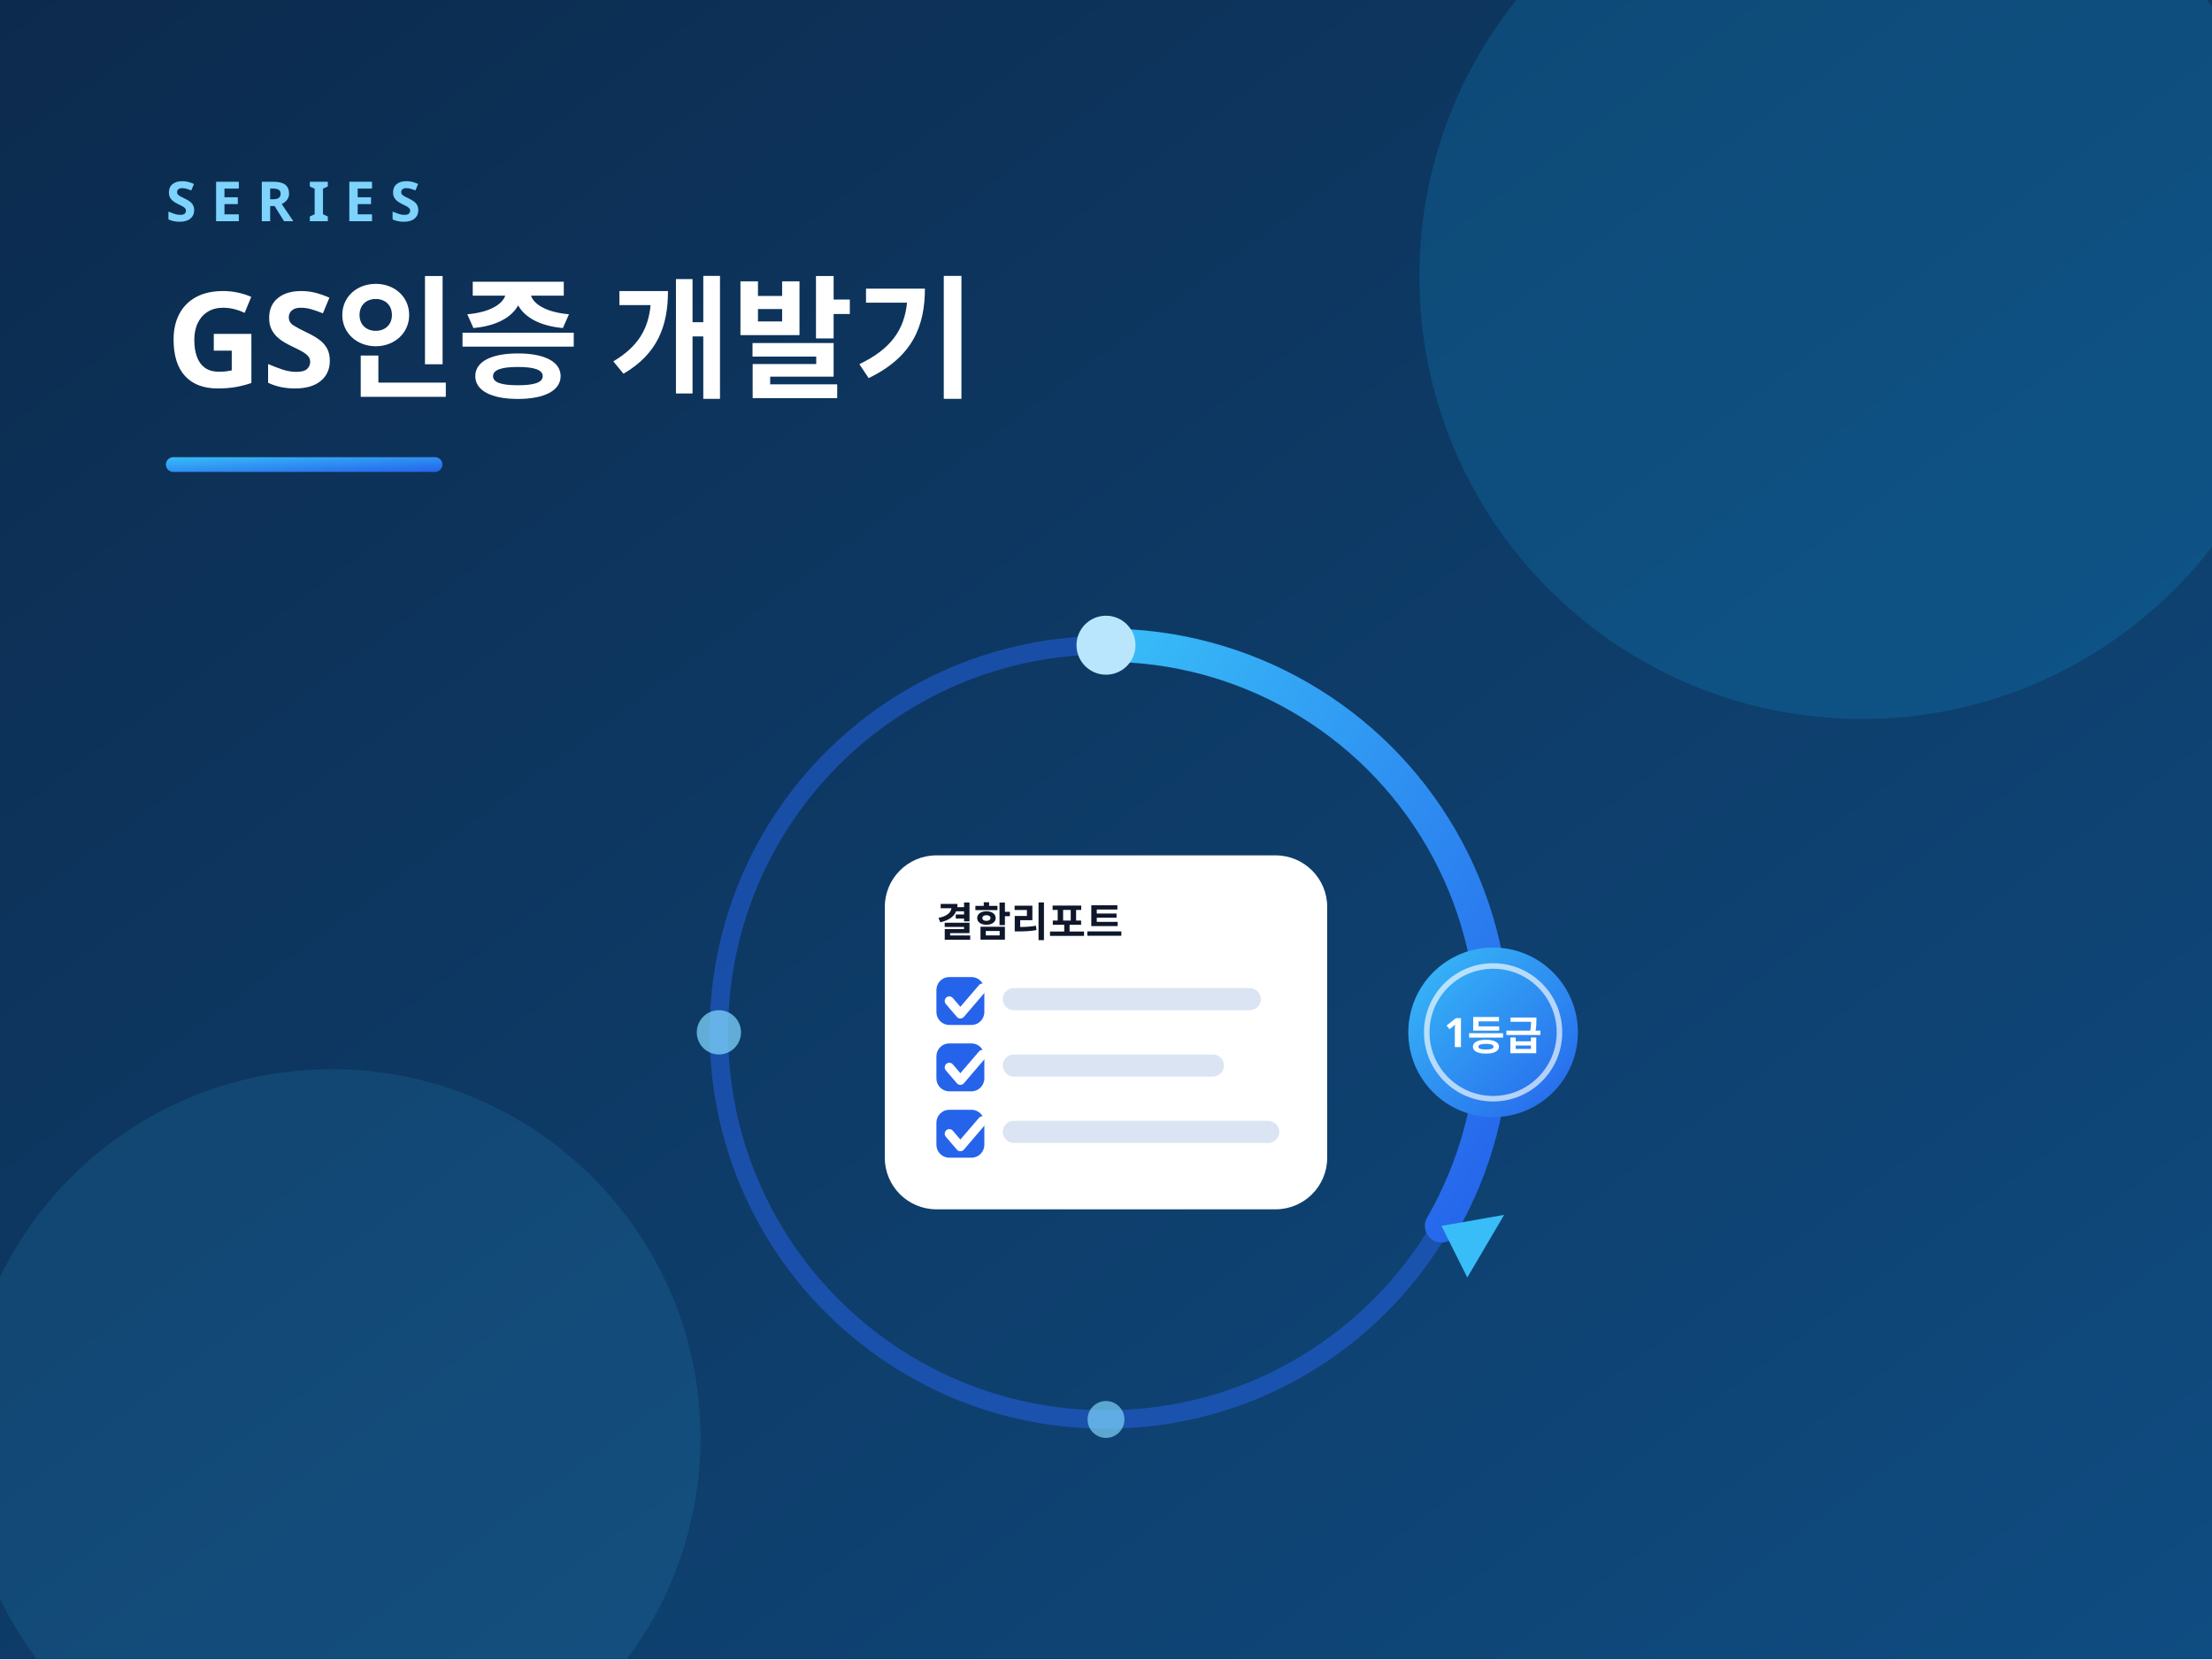
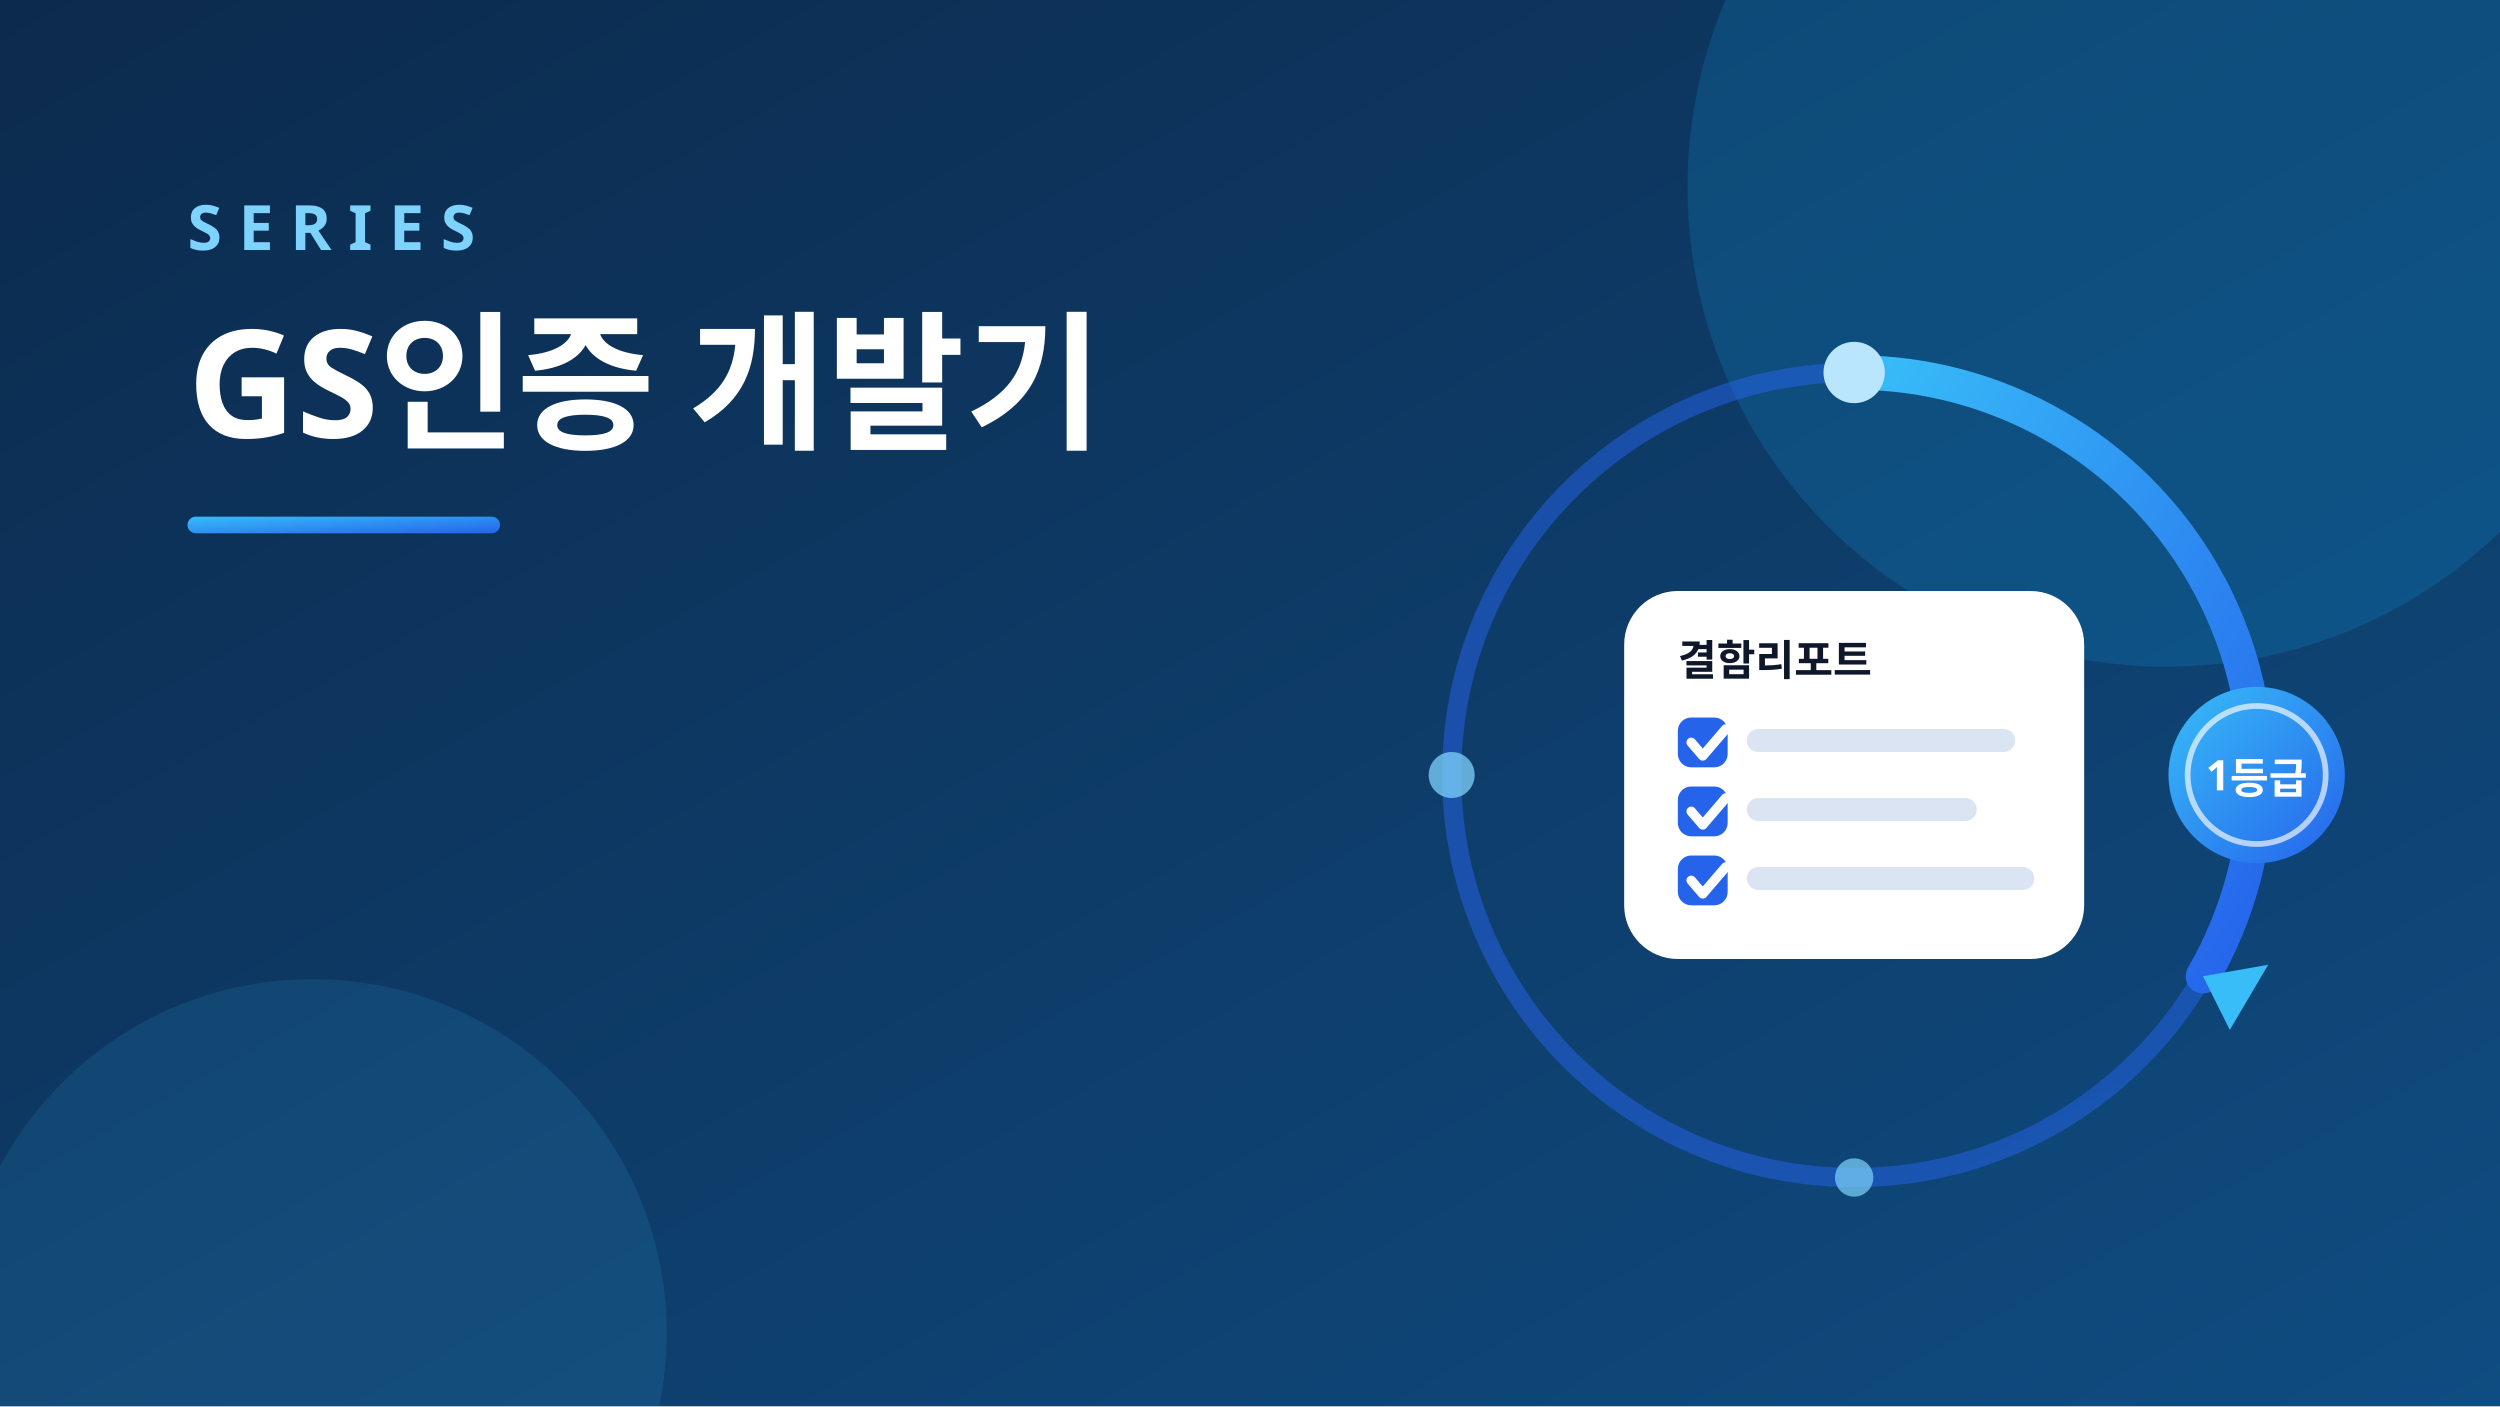
- <svg xmlns="http://www.w3.org/2000/svg" viewBox="0 0 1200 900" role="img" aria-label="GS인증 개발기 시리즈">
+ <svg xmlns="http://www.w3.org/2000/svg" viewBox="0 0 1200 675" role="img" aria-label="GS인증 개발기 시리즈">
  <defs>
    <linearGradient id="sbg" x1="0" y1="0" x2="1" y2="1">
      <stop offset="0" stop-color="#0c2a4d" />
      <stop offset="1" stop-color="#0f4c81" />
    </linearGradient>
    <linearGradient id="sacc" x1="0" y1="0" x2="1" y2="1">
      <stop offset="0" stop-color="#38bdf8" />
      <stop offset="1" stop-color="#2563eb" />
    </linearGradient>
  </defs>
-   <rect width="1200" height="900" rx="0" fill="url(#sbg)" />
-   <circle cx="1010" cy="150" r="240" fill="#0ea5e9" opacity="0.18" />
-   <circle cx="180" cy="780" r="200" fill="#38bdf8" opacity="0.12" />
+   <rect width="1200" height="675" rx="0" fill="url(#sbg)" />
+   <circle cx="1040" cy="90" r="230" fill="#0ea5e9" opacity="0.18" />
+   <circle cx="150" cy="640" r="170" fill="#38bdf8" opacity="0.12" />
  <text x="90" y="120" font-family="Pretendard,'Pretendard Variable','Malgun Gothic','Apple SD Gothic Neo','Noto Sans KR',sans-serif" font-size="30" font-weight="800" letter-spacing="8" fill="#7dd3fc">SERIES</text>
  <text x="90" y="210" font-family="Pretendard,'Pretendard Variable','Malgun Gothic','Apple SD Gothic Neo','Noto Sans KR',sans-serif" font-size="72" font-weight="800" fill="#ffffff">GS인증 개발기</text>
  <rect x="90" y="248" width="150" height="8" rx="4" fill="url(#sacc)" />
-   <g transform="translate(600 560)">
+   <g transform="translate(890 372) scale(0.92)">
    <circle r="210" fill="none" stroke="#2563eb" stroke-width="10" opacity="0.5" />
    <path d="M 0 -210 A 210 210 0 0 1 182 105" fill="none" stroke="url(#sacc)" stroke-width="18" stroke-linecap="round" />
    <path d="M 182 105 l 34 -6 l -20 34 z" fill="#38bdf8" />
    <circle cx="0" cy="-210" r="16" fill="#bae6fd" />
    <rect x="-120" y="-96" width="240" height="192" rx="28" fill="#ffffff" />
    <text x="-92" y="-52" font-family="Pretendard,'Pretendard Variable','Malgun Gothic','Apple SD Gothic Neo','Noto Sans KR',sans-serif" font-size="22" font-weight="800" fill="#0f172a">결함리포트</text>
    <g stroke-linecap="round" stroke-linejoin="round">
      <rect x="-92" y="-30" width="26" height="26" rx="7" fill="#2563eb" />
      <path d="M -85 -17 l 6 7 12 -14" fill="none" stroke="#ffffff" stroke-width="5" />
      <rect x="-56" y="-24" width="140" height="12" rx="6" fill="#dbe4f2" />
      <rect x="-92" y="6" width="26" height="26" rx="7" fill="#2563eb" />
      <path d="M -85 19 l 6 7 12 -14" fill="none" stroke="#ffffff" stroke-width="5" />
      <rect x="-56" y="12" width="120" height="12" rx="6" fill="#dbe4f2" />
      <rect x="-92" y="42" width="26" height="26" rx="7" fill="#2563eb" />
      <path d="M -85 55 l 6 7 12 -14" fill="none" stroke="#ffffff" stroke-width="5" />
      <rect x="-56" y="48" width="150" height="12" rx="6" fill="#dbe4f2" />
    </g>
    <circle cx="210" cy="0" r="46" fill="url(#sacc)" />
    <circle cx="210" cy="0" r="36" fill="none" stroke="#ffffff" stroke-width="3" opacity="0.65" />
    <text x="210" y="8" text-anchor="middle" font-family="Pretendard,'Pretendard Variable','Malgun Gothic','Apple SD Gothic Neo','Noto Sans KR',sans-serif" font-size="22" font-weight="800" fill="#ffffff">1등급</text>
    <circle cx="-210" cy="0" r="12" fill="#7dd3fc" opacity="0.75" />
    <circle cx="0" cy="210" r="10" fill="#7dd3fc" opacity="0.7" />
  </g>
</svg>
